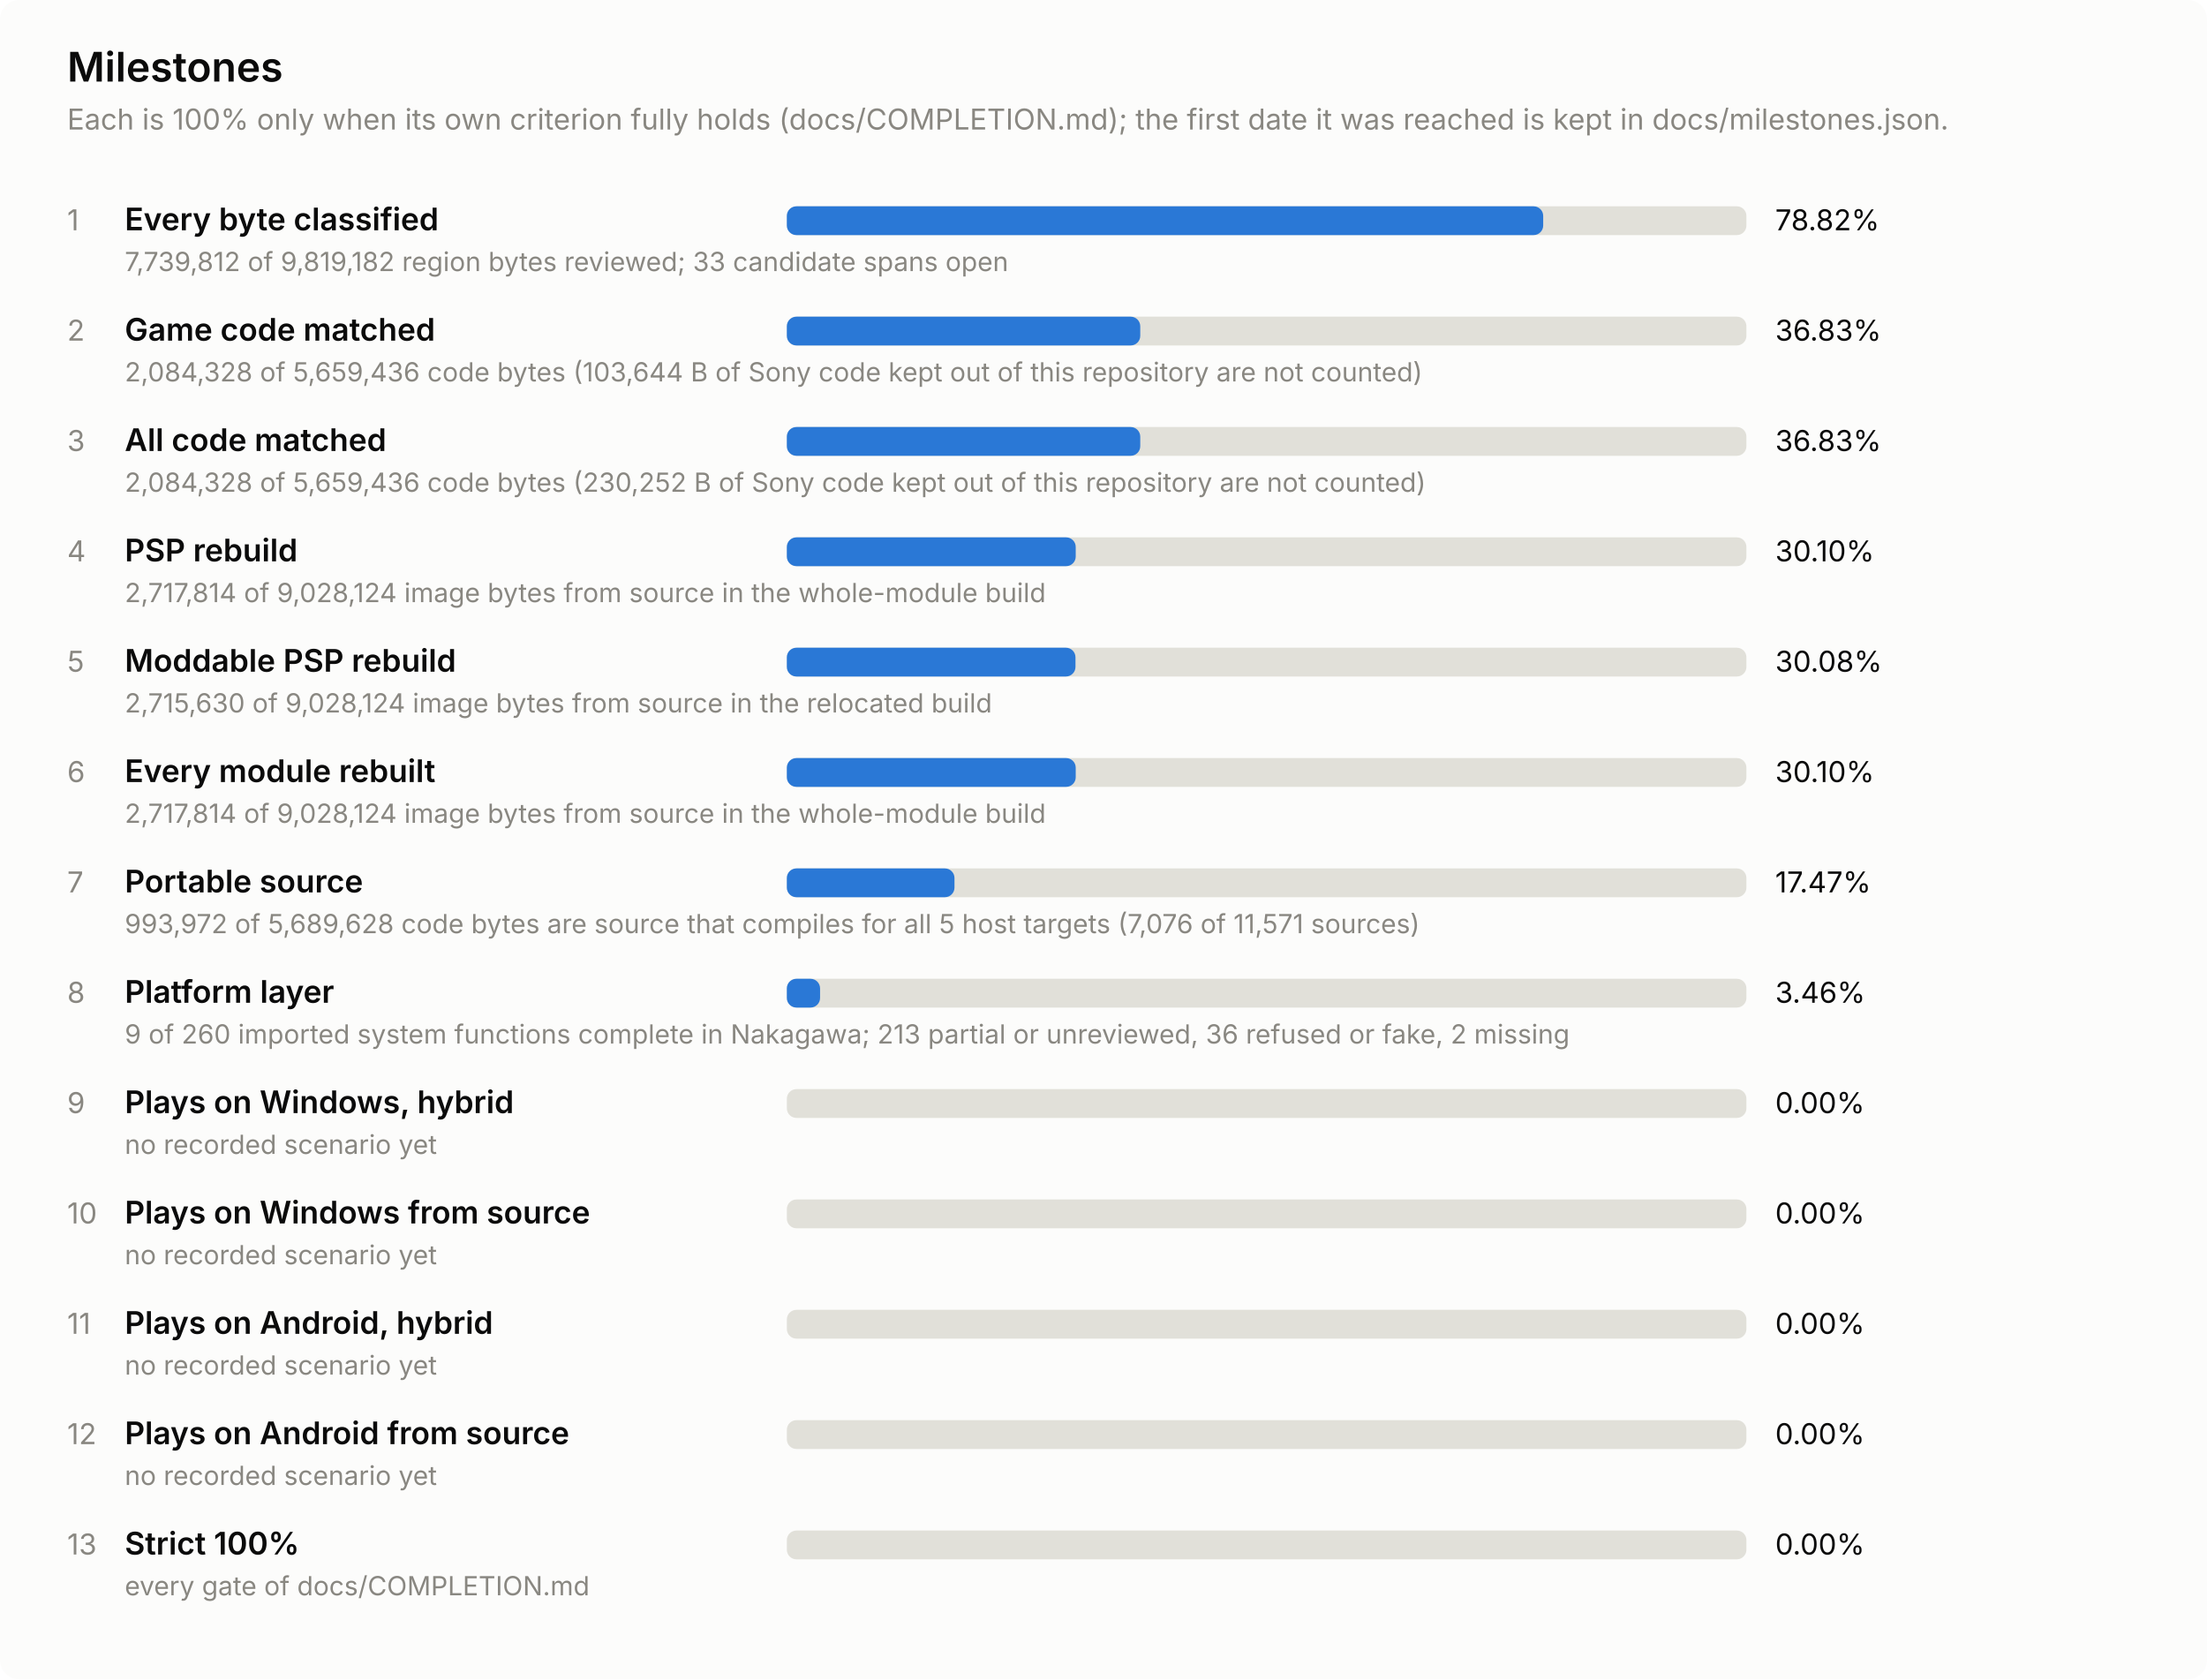
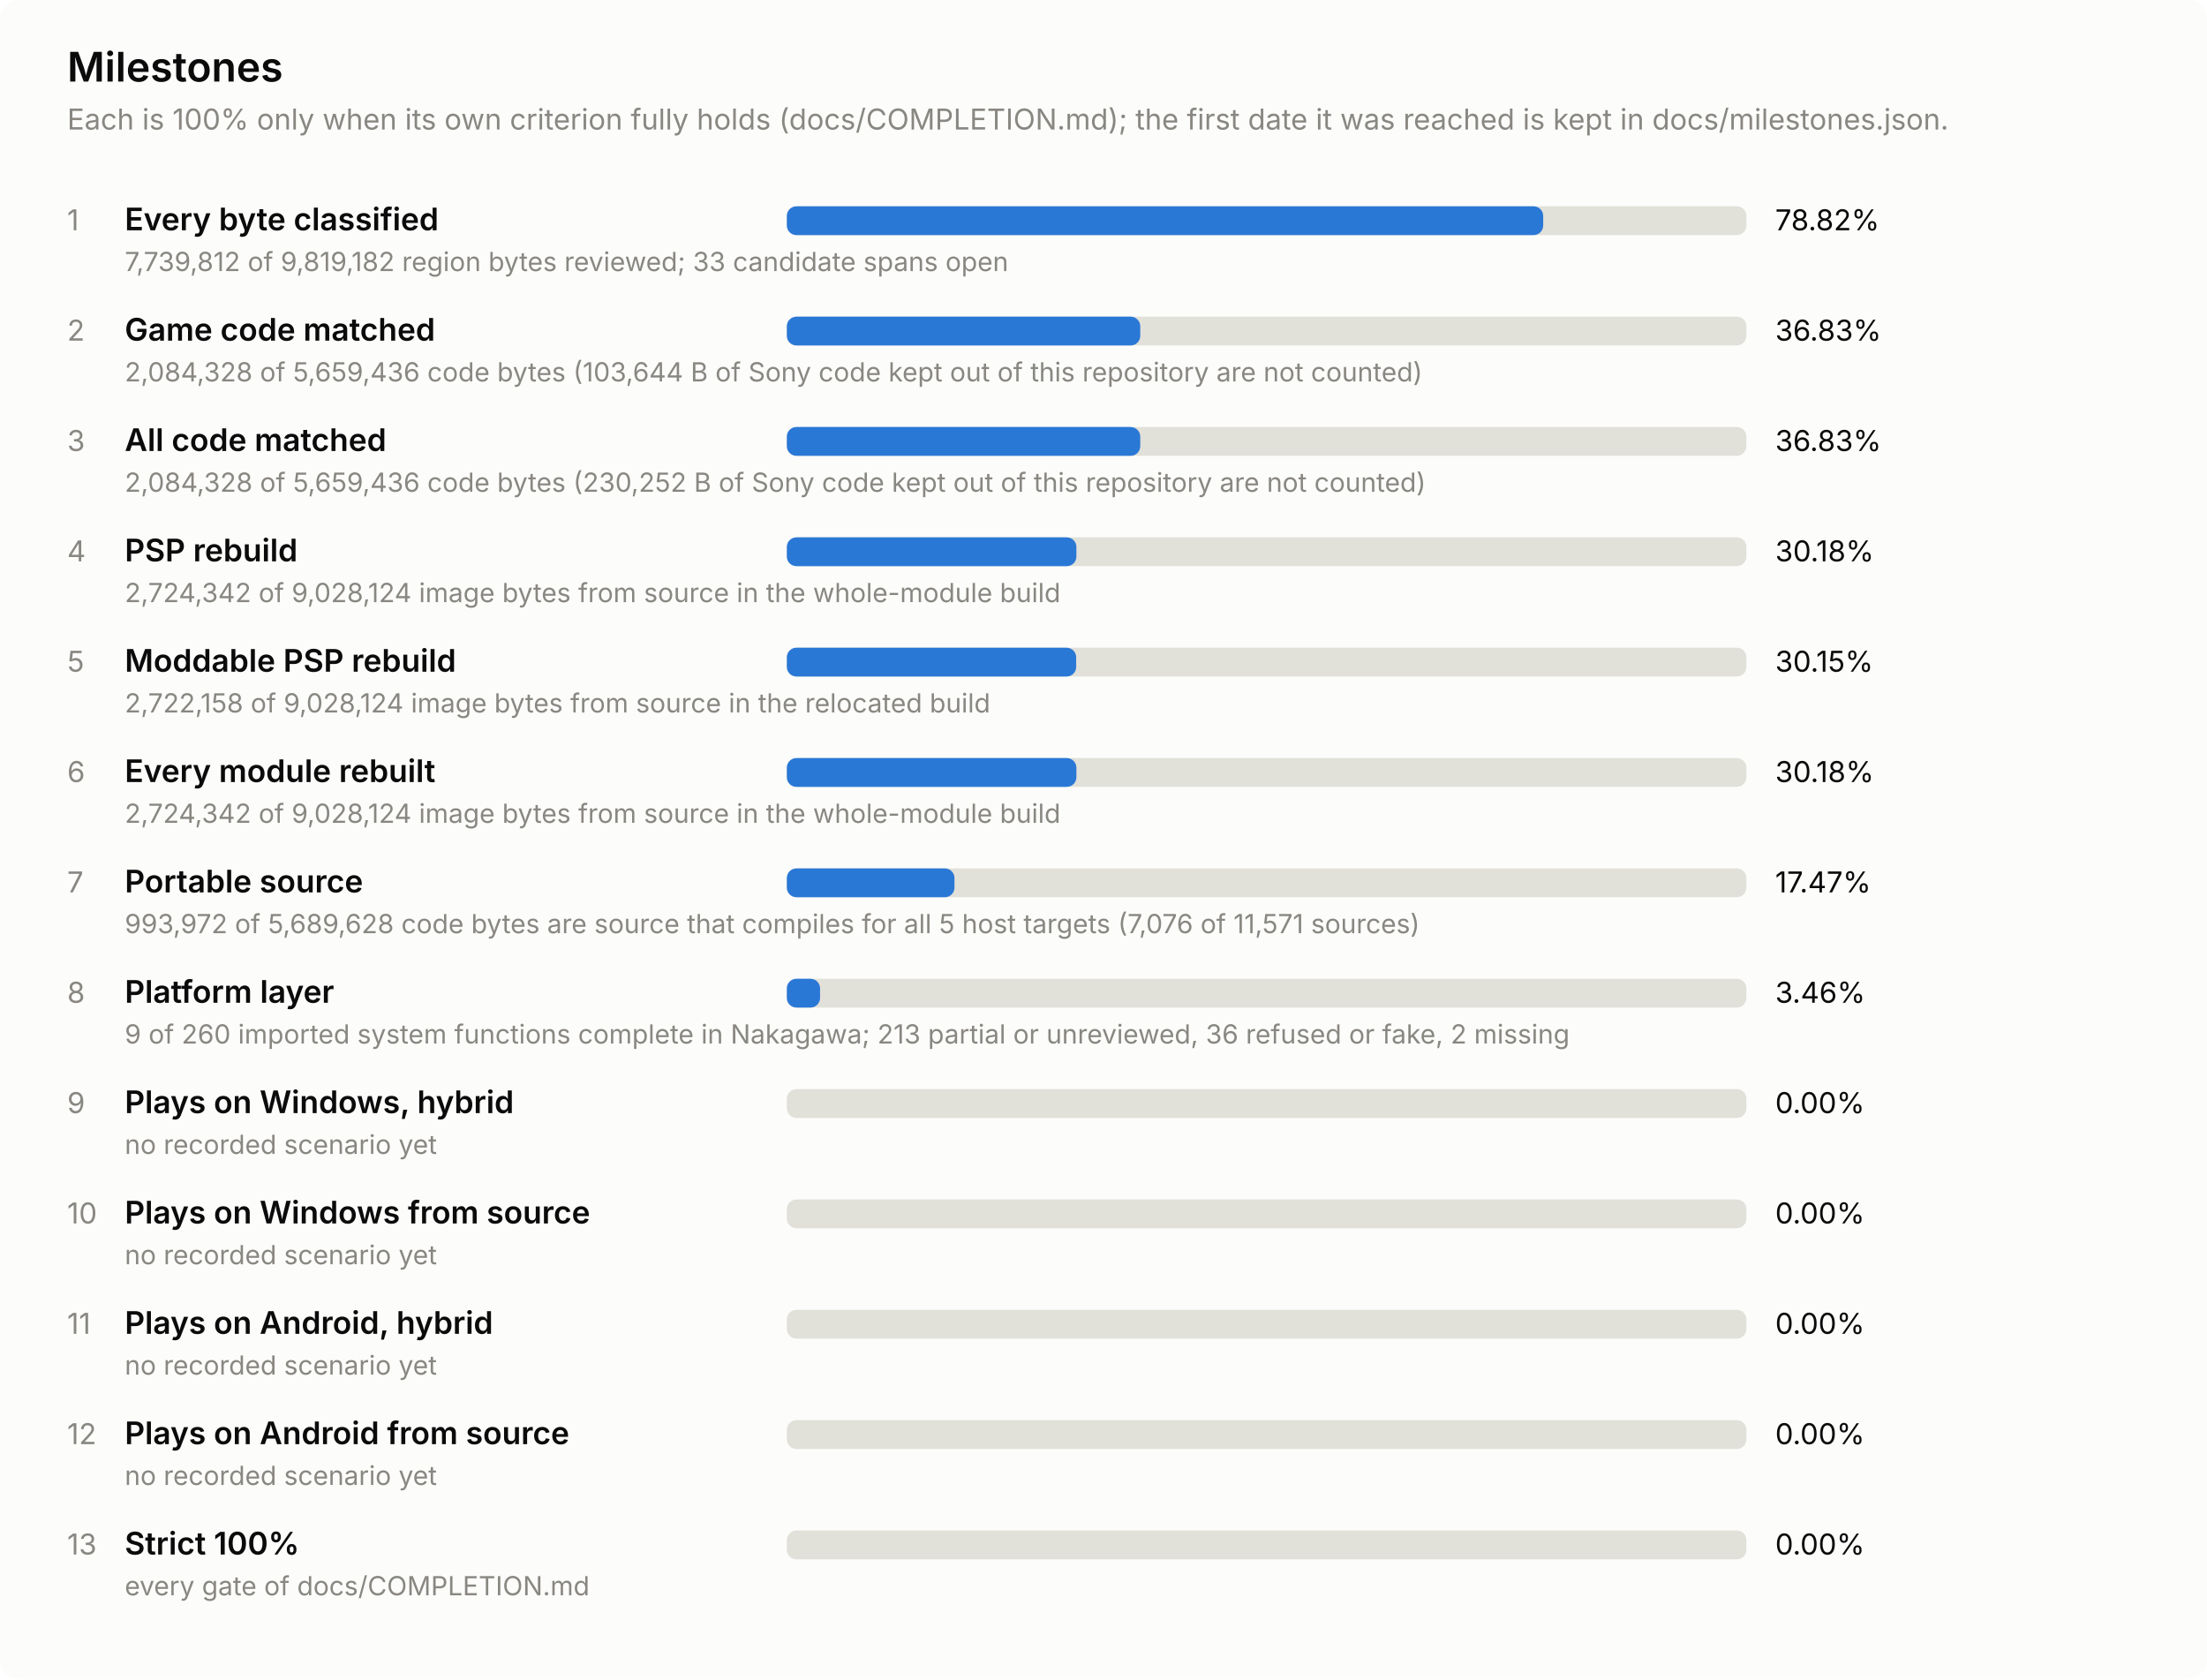
- <svg xmlns="http://www.w3.org/2000/svg" viewBox="0 0 920 700" width="920" height="700" role="img" aria-label="Milestones: Every byte classified 78.8 percent; Game code matched 36.8 percent; All code matched 36.8 percent; PSP rebuild 30.1 percent; Moddable PSP rebuild 30.1 percent; Every module rebuilt 30.1 percent; Portable source 17.5 percent; Platform layer 3.5 percent; Plays on Windows, hybrid 0.0 percent; Plays on Windows from source 0.0 percent; Plays on Android, hybrid 0.0 percent; Plays on Android from source 0.0 percent; Strict 100% 0.0 percent">
+ <svg xmlns="http://www.w3.org/2000/svg" viewBox="0 0 920 700" width="920" height="700" role="img" aria-label="Milestones: Every byte classified 78.8 percent; Game code matched 36.8 percent; All code matched 36.8 percent; PSP rebuild 30.2 percent; Moddable PSP rebuild 30.2 percent; Every module rebuilt 30.2 percent; Portable source 17.5 percent; Platform layer 3.5 percent; Plays on Windows, hybrid 0.0 percent; Plays on Windows from source 0.0 percent; Plays on Android, hybrid 0.0 percent; Plays on Android from source 0.0 percent; Strict 100% 0.0 percent">
  <style>
.bg{fill:#fcfcfb}.t1{fill:#0b0b0b}.t2{fill:#52514e}.t3{fill:#898781}.grid{stroke:#e1e0d9}.track{fill:#e1e0d9}
.ln{fill:none;stroke:#2a78d6;stroke-width:2}.ln2{fill:none;stroke:#d03b3b;stroke-width:2;stroke-dasharray:4 3}.dot{fill:#2a78d6}
text{font-family:system-ui,-apple-system,"Segoe UI",sans-serif}.num{font-variant-numeric:tabular-nums}
.hatch-line{stroke:#898781;stroke-width:1.5}
.s-matched{fill:#2a78d6}.s-lane{fill:#eb6834}.s-near{fill:#1baf7a}.s-parked{fill:#eda100}.s-blocked{fill:#d03b3b}.s-todo{fill:#c3c2b7}.s-data{fill:#6250d6}.s-kept{fill:#c3c2b7}
@media (prefers-color-scheme:dark){
.bg{fill:#1a1a19}.t1{fill:#f0efec}.t2{fill:#c3c2b7}.t3{fill:#898781}.grid{stroke:#2c2c2a}.track{fill:#2c2c2a}
.ln{stroke:#3987e5}.dot{fill:#3987e5}.hatch-line{stroke:#898781}
.s-matched{fill:#3987e5}.s-lane{fill:#d95926}.s-near{fill:#199e70}.s-parked{fill:#c98500}.s-blocked{fill:#d03b3b}.s-todo{fill:#4a4a46}.s-data{fill:#9085e9}.s-kept{fill:#4a4a46}}</style>
  <defs>
    <pattern id="hatch" patternUnits="userSpaceOnUse" width="6" height="6" patternTransform="rotate(45)">
      <rect class="s-kept" width="6" height="6" />
      <line class="hatch-line" x1="0" y1="0" x2="0" y2="6" />
    </pattern>
  </defs>
  <rect class="bg" width="920" height="700" rx="8" />
  <text class="t1" x="28" y="34" font-size="17" font-weight="600">Milestones</text>
  <text class="t3" x="28" y="54" font-size="12">Each is 100% only when its own criterion fully holds (docs/COMPLETION.md); the first date it was reached is kept in docs/milestones.json.</text>
  <text class="t3 num" x="28" y="96" font-size="12"> 1</text>
  <text class="t1" x="52" y="96" font-size="13" font-weight="600">Every byte classified</text>
  <text class="t3" x="52" y="113" font-size="11">7,739,812 of 9,819,182 region bytes reviewed; 33 candidate spans open</text>
  <rect class="track" x="328" y="86" width="400" height="12" rx="4" />
  <rect class="s-matched" x="328" y="86" width="315.29" height="12" rx="4" />
  <text class="t1 num" x="740" y="96" font-size="12">78.82%</text>
  <text class="t3 num" x="28" y="142" font-size="12"> 2</text>
  <text class="t1" x="52" y="142" font-size="13" font-weight="600">Game code matched</text>
  <text class="t3" x="52" y="159" font-size="11">2,084,328 of 5,659,436 code bytes (103,644 B of Sony code kept out of this repository are not counted)</text>
  <rect class="track" x="328" y="132" width="400" height="12" rx="4" />
  <rect class="s-matched" x="328" y="132" width="147.32" height="12" rx="4" />
  <text class="t1 num" x="740" y="142" font-size="12">36.83%</text>
  <text class="t3 num" x="28" y="188" font-size="12"> 3</text>
  <text class="t1" x="52" y="188" font-size="13" font-weight="600">All code matched</text>
  <text class="t3" x="52" y="205" font-size="11">2,084,328 of 5,659,436 code bytes (230,252 B of Sony code kept out of this repository are not counted)</text>
  <rect class="track" x="328" y="178" width="400" height="12" rx="4" />
  <rect class="s-matched" x="328" y="178" width="147.32" height="12" rx="4" />
  <text class="t1 num" x="740" y="188" font-size="12">36.83%</text>
  <text class="t3 num" x="28" y="234" font-size="12"> 4</text>
  <text class="t1" x="52" y="234" font-size="13" font-weight="600">PSP rebuild</text>
-   <text class="t3" x="52" y="251" font-size="11">2,717,814 of 9,028,124 image bytes from source in the whole-module build</text>
+   <text class="t3" x="52" y="251" font-size="11">2,724,342 of 9,028,124 image bytes from source in the whole-module build</text>
  <rect class="track" x="328" y="224" width="400" height="12" rx="4" />
-   <rect class="s-matched" x="328" y="224" width="120.42" height="12" rx="4" />
-   <text class="t1 num" x="740" y="234" font-size="12">30.10%</text>
+   <rect class="s-matched" x="328" y="224" width="120.70" height="12" rx="4" />
+   <text class="t1 num" x="740" y="234" font-size="12">30.18%</text>
  <text class="t3 num" x="28" y="280" font-size="12"> 5</text>
  <text class="t1" x="52" y="280" font-size="13" font-weight="600">Moddable PSP rebuild</text>
-   <text class="t3" x="52" y="297" font-size="11">2,715,630 of 9,028,124 image bytes from source in the relocated build</text>
+   <text class="t3" x="52" y="297" font-size="11">2,722,158 of 9,028,124 image bytes from source in the relocated build</text>
  <rect class="track" x="328" y="270" width="400" height="12" rx="4" />
-   <rect class="s-matched" x="328" y="270" width="120.32" height="12" rx="4" />
-   <text class="t1 num" x="740" y="280" font-size="12">30.08%</text>
+   <rect class="s-matched" x="328" y="270" width="120.61" height="12" rx="4" />
+   <text class="t1 num" x="740" y="280" font-size="12">30.15%</text>
  <text class="t3 num" x="28" y="326" font-size="12"> 6</text>
  <text class="t1" x="52" y="326" font-size="13" font-weight="600">Every module rebuilt</text>
-   <text class="t3" x="52" y="343" font-size="11">2,717,814 of 9,028,124 image bytes from source in the whole-module build</text>
+   <text class="t3" x="52" y="343" font-size="11">2,724,342 of 9,028,124 image bytes from source in the whole-module build</text>
  <rect class="track" x="328" y="316" width="400" height="12" rx="4" />
-   <rect class="s-matched" x="328" y="316" width="120.42" height="12" rx="4" />
-   <text class="t1 num" x="740" y="326" font-size="12">30.10%</text>
+   <rect class="s-matched" x="328" y="316" width="120.70" height="12" rx="4" />
+   <text class="t1 num" x="740" y="326" font-size="12">30.18%</text>
  <text class="t3 num" x="28" y="372" font-size="12"> 7</text>
  <text class="t1" x="52" y="372" font-size="13" font-weight="600">Portable source</text>
  <text class="t3" x="52" y="389" font-size="11">993,972 of 5,689,628 code bytes are source that compiles for all 5 host targets (7,076 of 11,571 sources)</text>
  <rect class="track" x="328" y="362" width="400" height="12" rx="4" />
  <rect class="s-matched" x="328" y="362" width="69.88" height="12" rx="4" />
  <text class="t1 num" x="740" y="372" font-size="12">17.47%</text>
  <text class="t3 num" x="28" y="418" font-size="12"> 8</text>
  <text class="t1" x="52" y="418" font-size="13" font-weight="600">Platform layer</text>
  <text class="t3" x="52" y="435" font-size="11">9 of 260 imported system functions complete in Nakagawa; 213 partial or unreviewed, 36 refused or fake, 2 missing</text>
  <rect class="track" x="328" y="408" width="400" height="12" rx="4" />
  <rect class="s-matched" x="328" y="408" width="13.85" height="12" rx="4" />
  <text class="t1 num" x="740" y="418" font-size="12">3.46%</text>
  <text class="t3 num" x="28" y="464" font-size="12"> 9</text>
  <text class="t1" x="52" y="464" font-size="13" font-weight="600">Plays on Windows, hybrid</text>
  <text class="t3" x="52" y="481" font-size="11">no recorded scenario yet</text>
  <rect class="track" x="328" y="454" width="400" height="12" rx="4" />
  <text class="t1 num" x="740" y="464" font-size="12">0.00%</text>
  <text class="t3 num" x="28" y="510" font-size="12">10</text>
  <text class="t1" x="52" y="510" font-size="13" font-weight="600">Plays on Windows from source</text>
  <text class="t3" x="52" y="527" font-size="11">no recorded scenario yet</text>
  <rect class="track" x="328" y="500" width="400" height="12" rx="4" />
  <text class="t1 num" x="740" y="510" font-size="12">0.00%</text>
  <text class="t3 num" x="28" y="556" font-size="12">11</text>
  <text class="t1" x="52" y="556" font-size="13" font-weight="600">Plays on Android, hybrid</text>
  <text class="t3" x="52" y="573" font-size="11">no recorded scenario yet</text>
  <rect class="track" x="328" y="546" width="400" height="12" rx="4" />
  <text class="t1 num" x="740" y="556" font-size="12">0.00%</text>
  <text class="t3 num" x="28" y="602" font-size="12">12</text>
  <text class="t1" x="52" y="602" font-size="13" font-weight="600">Plays on Android from source</text>
  <text class="t3" x="52" y="619" font-size="11">no recorded scenario yet</text>
  <rect class="track" x="328" y="592" width="400" height="12" rx="4" />
  <text class="t1 num" x="740" y="602" font-size="12">0.00%</text>
  <text class="t3 num" x="28" y="648" font-size="12">13</text>
  <text class="t1" x="52" y="648" font-size="13" font-weight="600">Strict 100%</text>
  <text class="t3" x="52" y="665" font-size="11">every gate of docs/COMPLETION.md</text>
  <rect class="track" x="328" y="638" width="400" height="12" rx="4" />
  <text class="t1 num" x="740" y="648" font-size="12">0.00%</text>
</svg>
